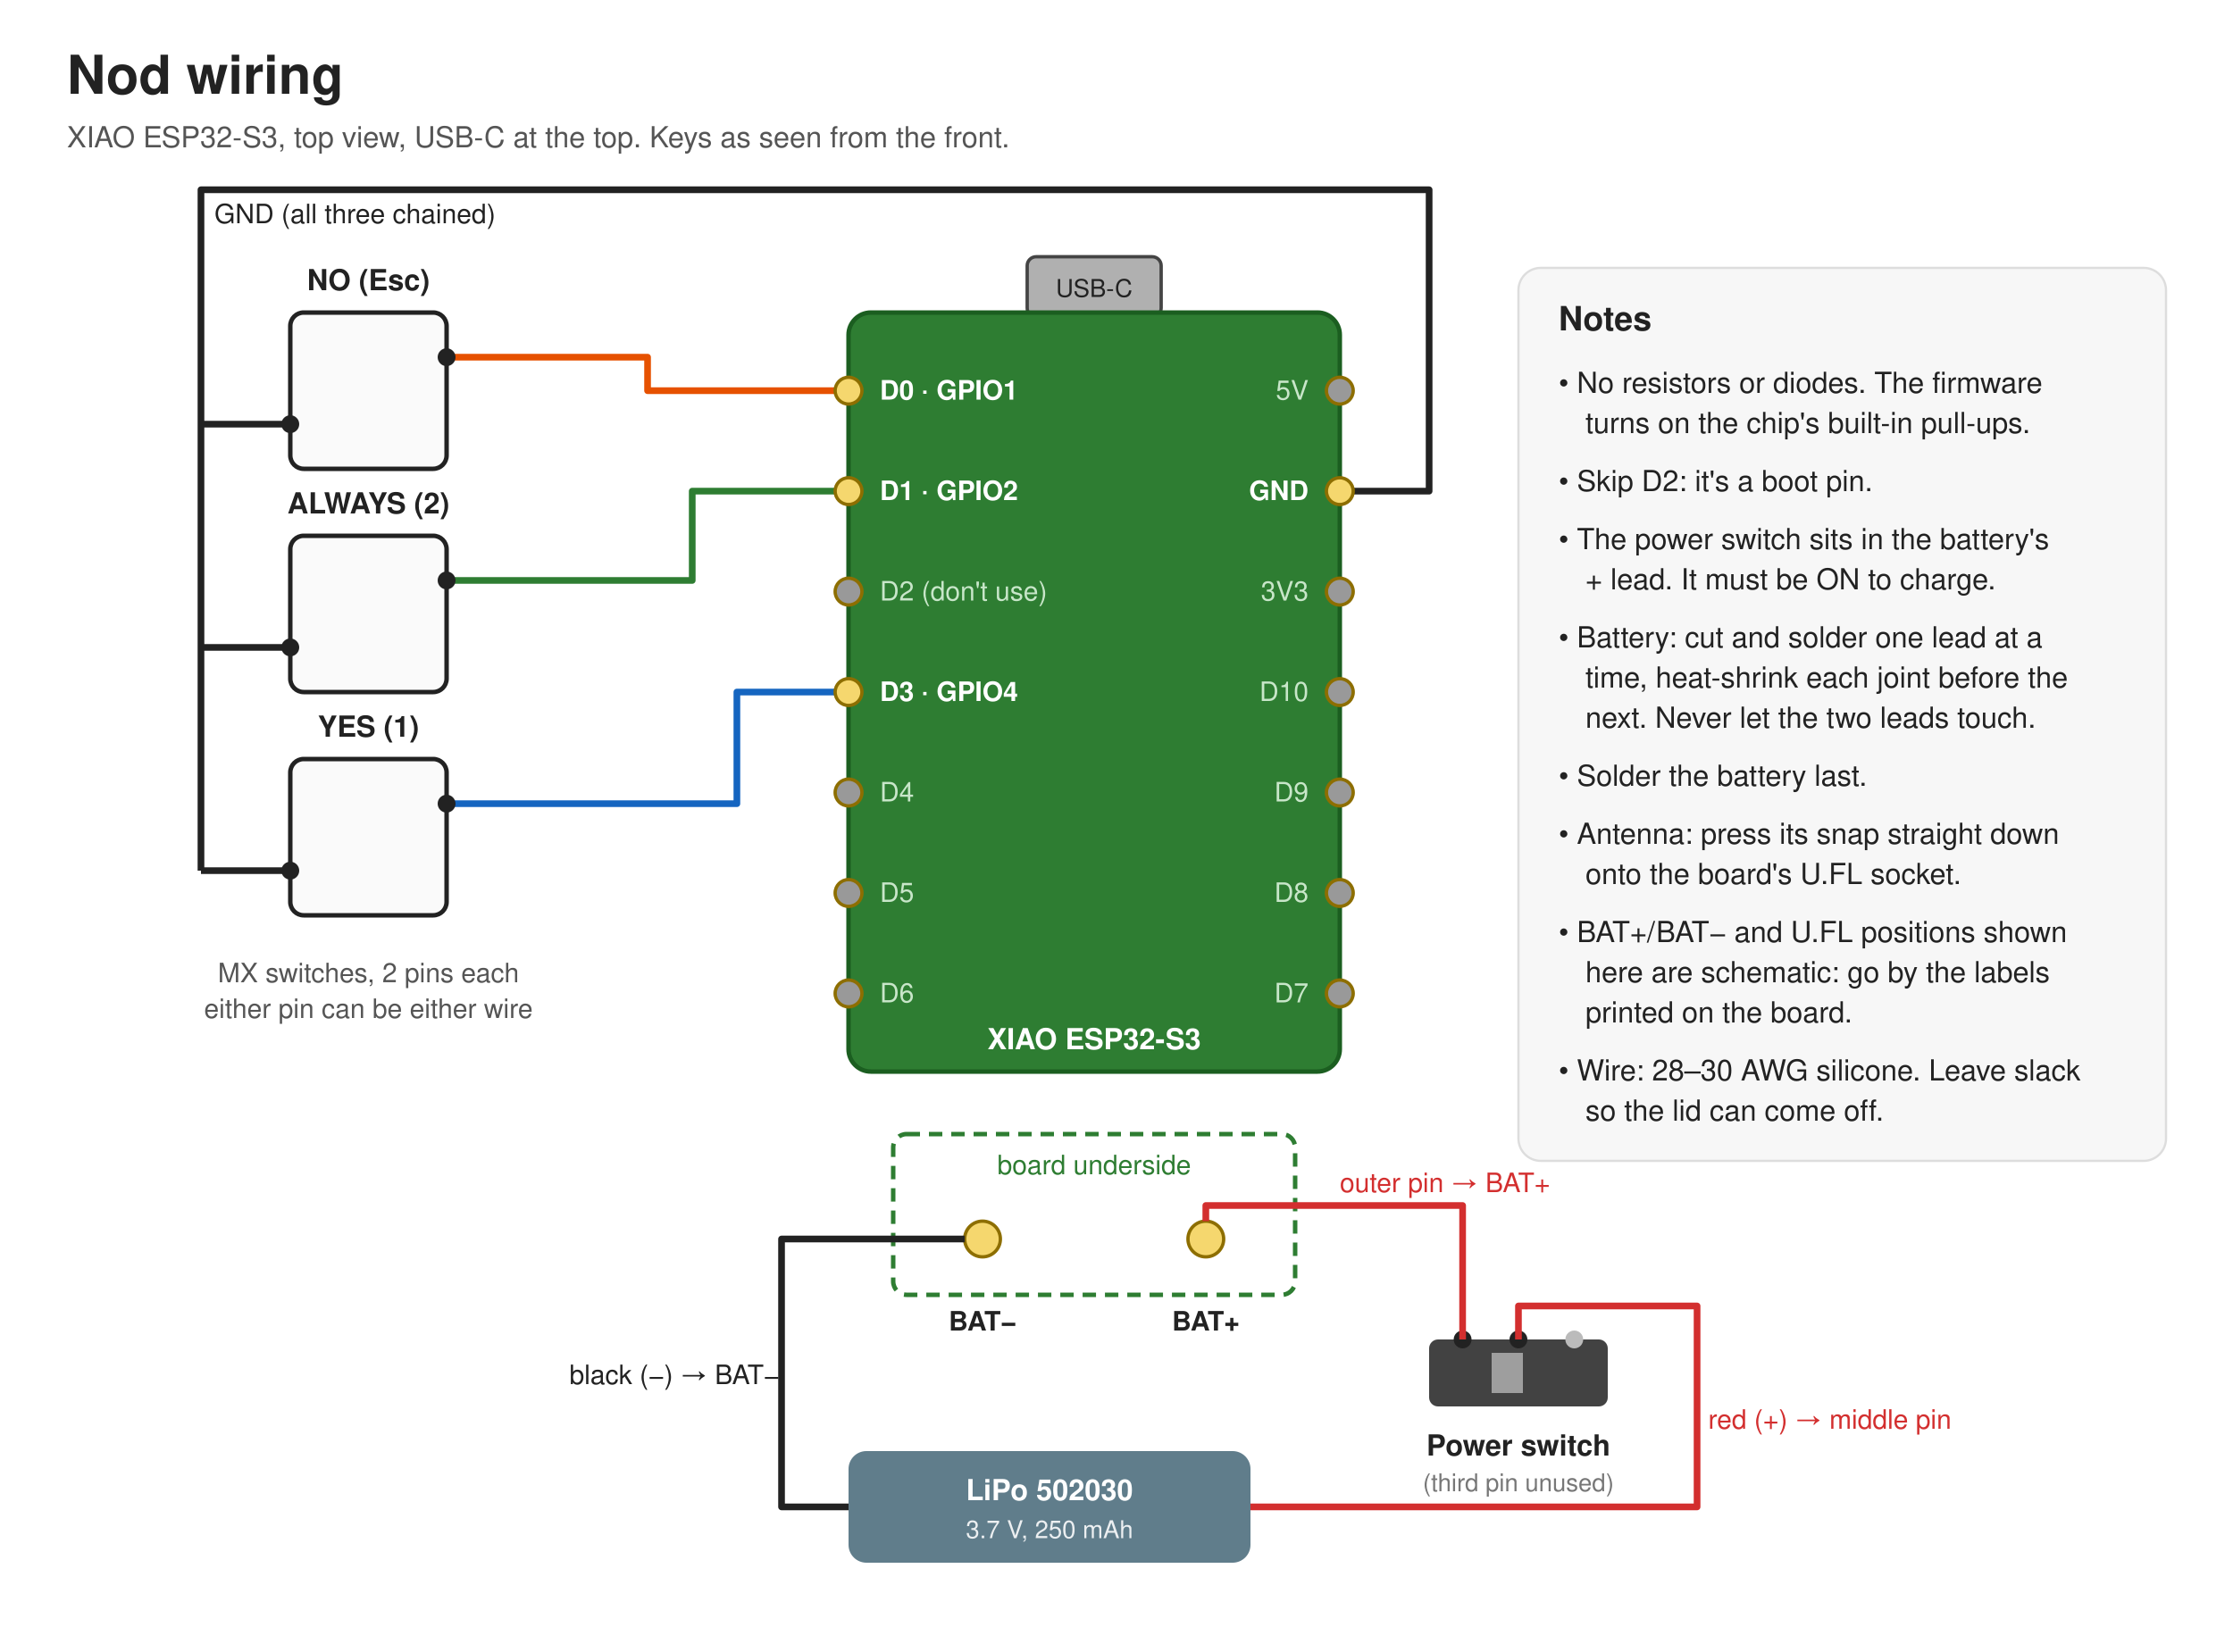
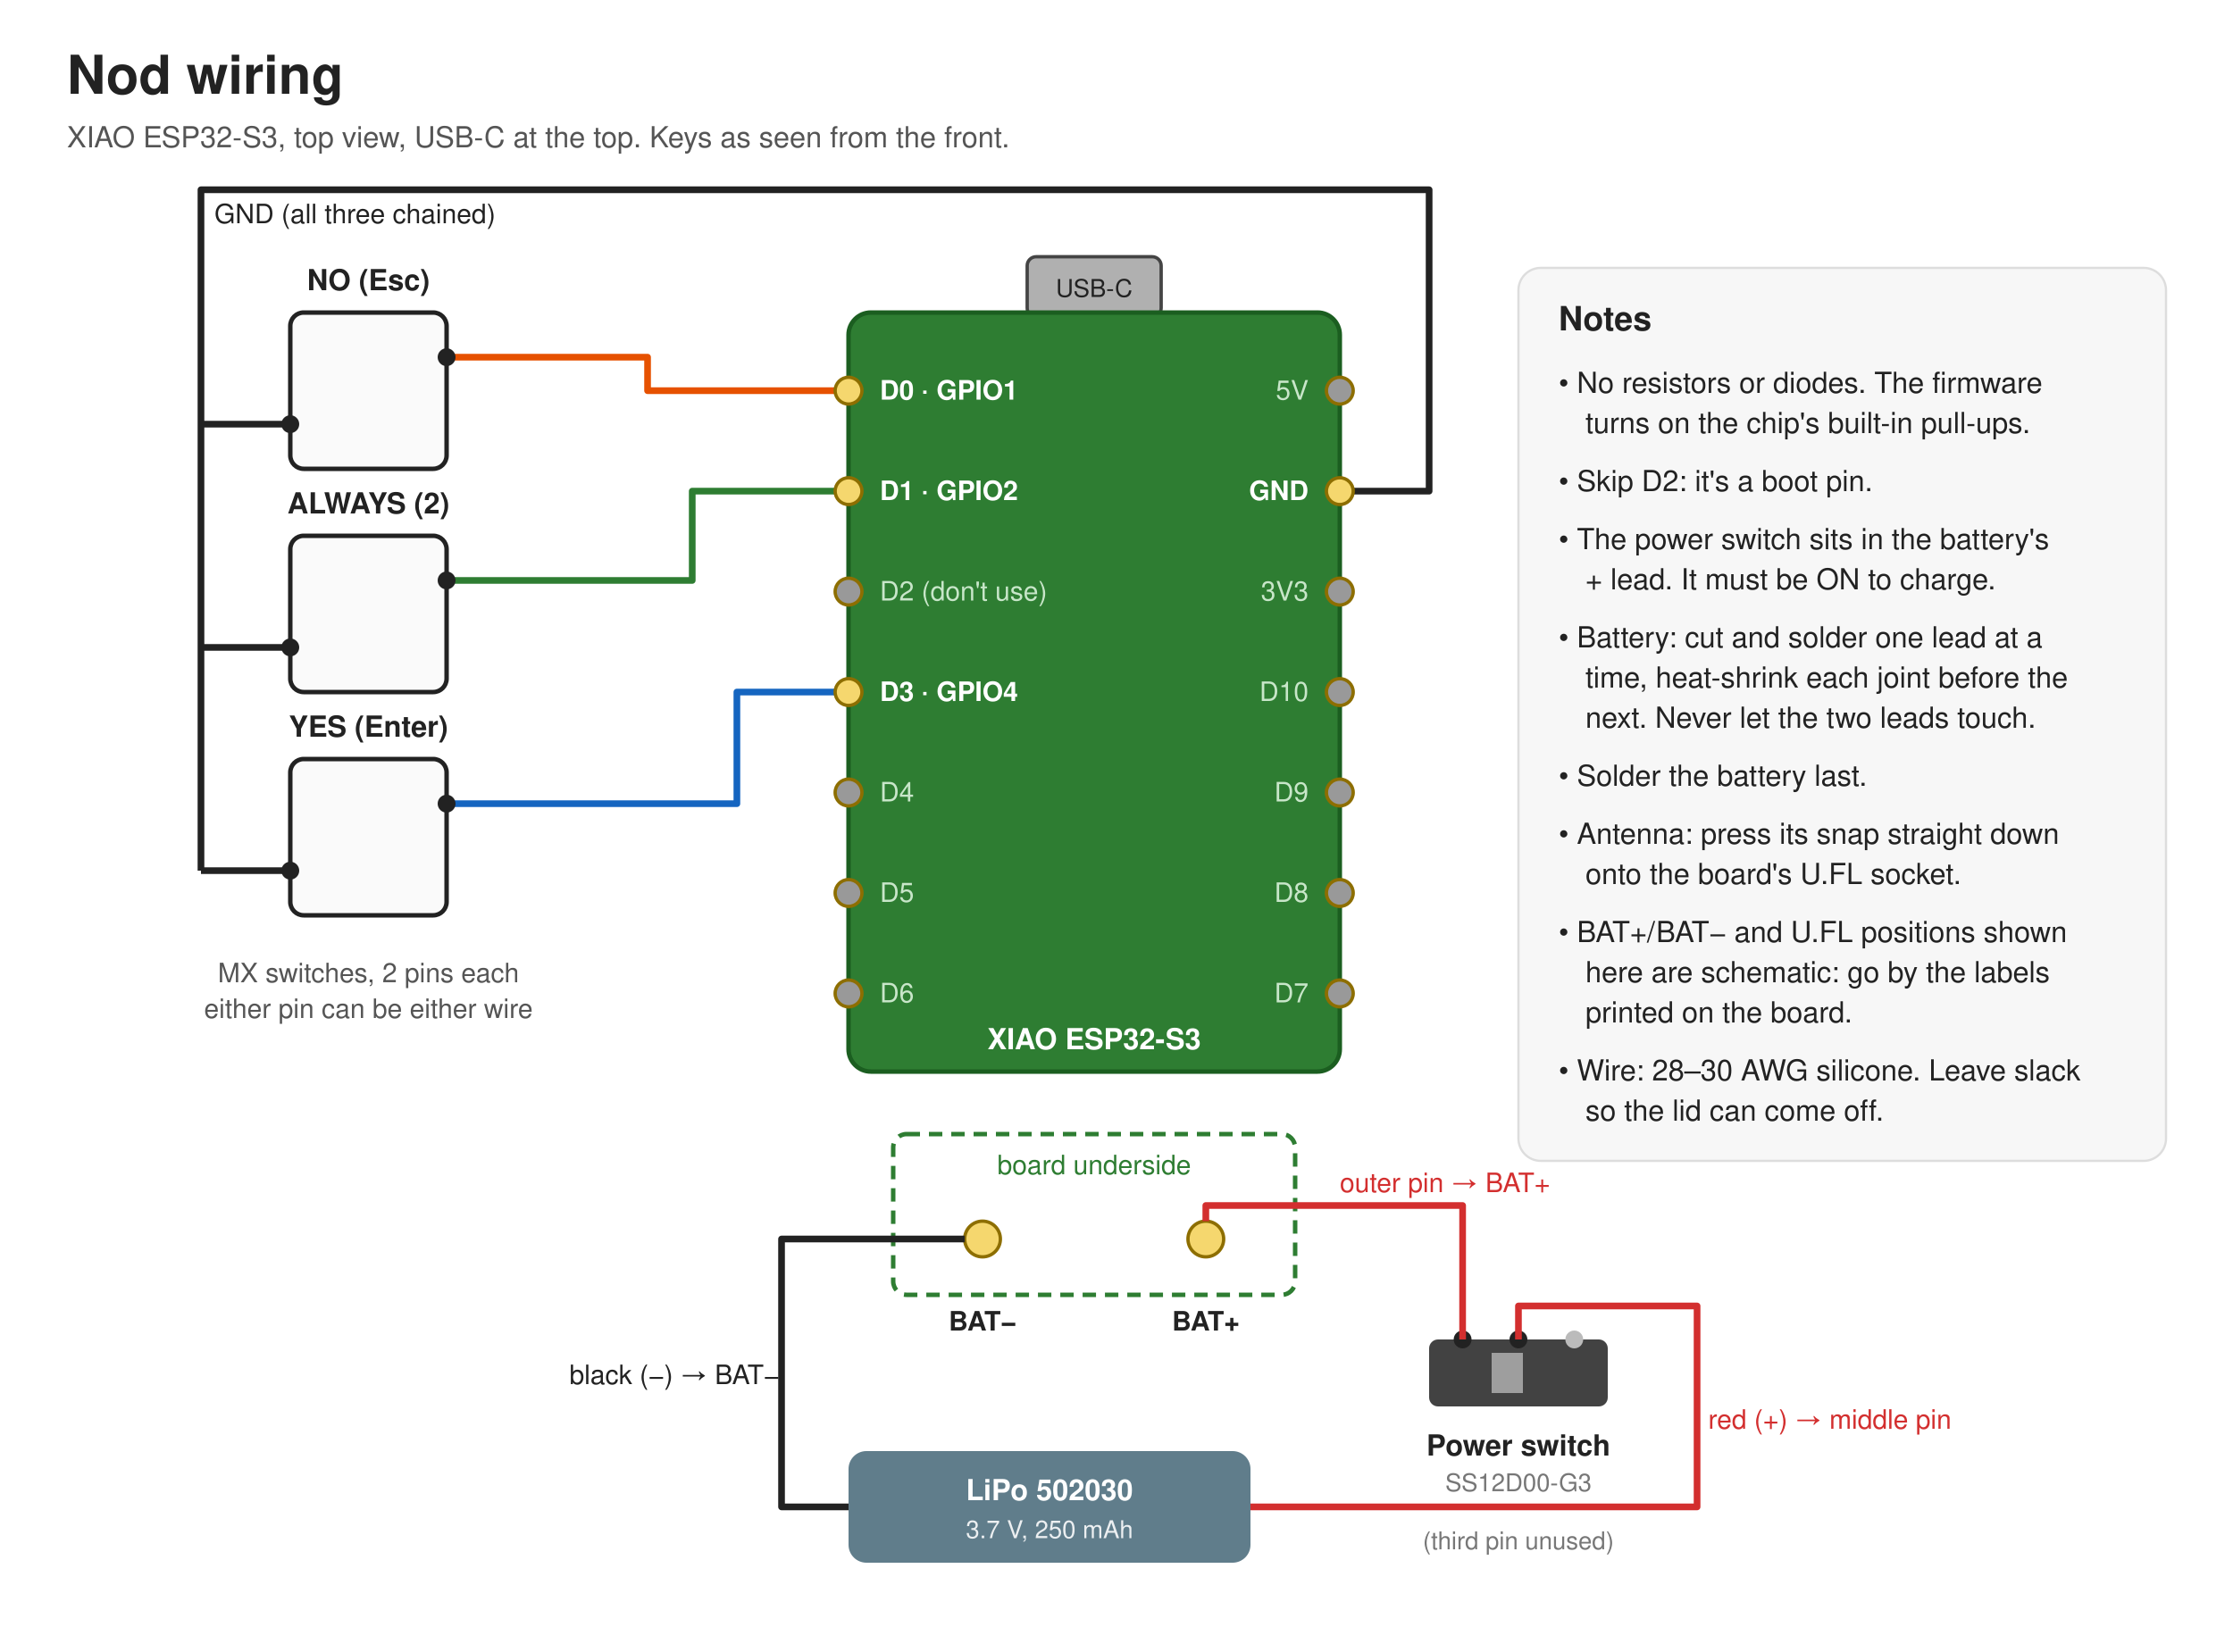
<svg xmlns="http://www.w3.org/2000/svg" viewBox="0 0 1000 740" width="1000" height="740" font-family="Segoe UI, Helvetica, Arial, sans-serif">
  <rect width="1000" height="740" fill="#ffffff" />
  <text x="30" y="42" font-size="24" font-weight="700" fill="#222">Nod wiring</text>
  <text x="30" y="66" font-size="13" fill="#555">XIAO ESP32-S3, top view, USB-C at the top. Keys as seen from the front.</text>
  <g font-size="13" fill="#222">
    <rect x="130" y="140" width="70" height="70" rx="6" fill="#fafafa" stroke="#222" stroke-width="2" />
    <text x="165" y="130" text-anchor="middle" font-weight="700">NO (Esc)</text>
    <rect x="130" y="240" width="70" height="70" rx="6" fill="#fafafa" stroke="#222" stroke-width="2" />
    <text x="165" y="230" text-anchor="middle" font-weight="700">ALWAYS (2)</text>
    <rect x="130" y="340" width="70" height="70" rx="6" fill="#fafafa" stroke="#222" stroke-width="2" />
-     <text x="165" y="330" text-anchor="middle" font-weight="700">YES (1)</text>
+     <text x="165" y="330" text-anchor="middle" font-weight="700">YES (Enter)</text>
    <text x="165" y="440" text-anchor="middle" font-size="12" fill="#555">MX switches, 2 pins each</text>
    <text x="165" y="456" text-anchor="middle" font-size="12" fill="#555">either pin can be either wire</text>
  </g>
  <g fill="none" stroke-width="3" stroke-linejoin="round">
    <path d="M200,160 H290 V175 H380" stroke="#e65100" />
    <path d="M200,260 H310 V220 H380" stroke="#2e7d32" />
    <path d="M200,360 H330 V310 H380" stroke="#1565c0" />
  </g>
  <path d="M130,190 H90 M130,290 H90 M130,390 H90 M90,390 V85 H640 V220 H600" fill="none" stroke="#222" stroke-width="3" stroke-linejoin="round" />
  <text x="96" y="100" font-size="12" fill="#222">GND (all three chained)</text>
  <g fill="#222">
    <circle cx="200" cy="160" r="4" />
    <circle cx="200" cy="260" r="4" />
    <circle cx="200" cy="360" r="4" />
    <circle cx="130" cy="190" r="4" />
    <circle cx="130" cy="290" r="4" />
    <circle cx="130" cy="390" r="4" />
  </g>
  <rect x="460" y="115" width="60" height="27" rx="4" fill="#b0b0b0" stroke="#444" stroke-width="1.5" />
  <text x="490" y="133" text-anchor="middle" font-size="11" fill="#222">USB-C</text>
  <rect x="380" y="140" width="220" height="340" rx="10" fill="#2e7d32" stroke="#1b5e20" stroke-width="2" />
  <text x="490" y="470" text-anchor="middle" font-size="13" fill="#fff" font-weight="700">XIAO ESP32-S3</text>
  <g font-size="12" fill="#fff">
    <text x="394" y="179" font-weight="700">D0 · GPIO1</text>
    <text x="394" y="224" font-weight="700">D1 · GPIO2</text>
    <text x="394" y="269" fill="#c8e6c9">D2 (don't use)</text>
    <text x="394" y="314" font-weight="700">D3 · GPIO4</text>
    <text x="394" y="359" fill="#c8e6c9">D4</text>
    <text x="394" y="404" fill="#c8e6c9">D5</text>
    <text x="394" y="449" fill="#c8e6c9">D6</text>
    <text x="586" y="179" text-anchor="end" fill="#c8e6c9">5V</text>
    <text x="586" y="224" text-anchor="end" font-weight="700">GND</text>
    <text x="586" y="269" text-anchor="end" fill="#c8e6c9">3V3</text>
    <text x="586" y="314" text-anchor="end" fill="#c8e6c9">D10</text>
    <text x="586" y="359" text-anchor="end" fill="#c8e6c9">D9</text>
    <text x="586" y="404" text-anchor="end" fill="#c8e6c9">D8</text>
    <text x="586" y="449" text-anchor="end" fill="#c8e6c9">D7</text>
  </g>
  <g fill="#f5d76e" stroke="#8d6e00" stroke-width="1.5">
    <circle cx="380" cy="175" r="6" />
    <circle cx="380" cy="220" r="6" />
    <circle cx="380" cy="265" r="6" fill="#999" />
    <circle cx="380" cy="310" r="6" />
    <circle cx="380" cy="355" r="6" fill="#999" />
    <circle cx="380" cy="400" r="6" fill="#999" />
    <circle cx="380" cy="445" r="6" fill="#999" />
    <circle cx="600" cy="175" r="6" fill="#999" />
    <circle cx="600" cy="220" r="6" />
    <circle cx="600" cy="265" r="6" fill="#999" />
    <circle cx="600" cy="310" r="6" fill="#999" />
    <circle cx="600" cy="355" r="6" fill="#999" />
    <circle cx="600" cy="400" r="6" fill="#999" />
    <circle cx="600" cy="445" r="6" fill="#999" />
  </g>
  <rect x="400" y="508" width="180" height="72" rx="6" fill="none" stroke="#2e7d32" stroke-width="2" stroke-dasharray="6 4" />
  <text x="490" y="526" text-anchor="middle" font-size="12" fill="#2e7d32">board underside</text>
  <g font-size="12" font-weight="700">
    <circle cx="440" cy="555" r="8" fill="#f5d76e" stroke="#8d6e00" stroke-width="1.5" />
    <text x="440" y="596" text-anchor="middle" fill="#222">BAT−</text>
    <circle cx="540" cy="555" r="8" fill="#f5d76e" stroke="#8d6e00" stroke-width="1.5" />
    <text x="540" y="596" text-anchor="middle" fill="#222">BAT+</text>
  </g>
  <rect x="640" y="600" width="80" height="30" rx="4" fill="#424242" />
  <rect x="668" y="606" width="14" height="18" fill="#9e9e9e" />
  <text x="680" y="652" text-anchor="middle" font-size="13" font-weight="700" fill="#222">Power switch</text>
-   <text x="680" y="668" text-anchor="middle" font-size="11" fill="#777">(third pin unused)</text>
+   <text x="680" y="668" text-anchor="middle" font-size="11" fill="#777">SS12D00-G3</text>
+   <text x="680" y="694" text-anchor="middle" font-size="11" fill="#777">(third pin unused)</text>
  <g fill="#222">
    <circle cx="655" cy="600" r="4" />
    <circle cx="680" cy="600" r="4" />
    <circle cx="705" cy="600" r="4" fill="#bbb" />
  </g>
  <rect x="380" y="650" width="180" height="50" rx="8" fill="#607d8b" />
  <text x="470" y="672" text-anchor="middle" font-size="13" font-weight="700" fill="#fff">LiPo 502030</text>
  <text x="470" y="689" text-anchor="middle" font-size="11" fill="#eceff1">3.7 V, 250 mAh</text>
  <g fill="none" stroke-width="3" stroke-linejoin="round">
    <path d="M560,675 H760 V585 H680 V600" stroke="#d32f2f" />
    <path d="M655,600 V540 H540 V547" stroke="#d32f2f" />
    <path d="M380,675 H350 V555 H432" stroke="#222" />
  </g>
  <text x="765" y="640" font-size="12" fill="#d32f2f">red (+) → middle pin</text>
  <text x="600" y="534" font-size="12" fill="#d32f2f">outer pin → BAT+</text>
  <text x="255" y="620" font-size="12" fill="#222">black (−) → BAT−</text>
  <rect x="680" y="120" width="290" height="400" rx="10" fill="#f7f7f7" stroke="#ddd" />
  <g font-size="13" fill="#222">
    <text x="698" y="148" font-weight="700" font-size="15">Notes</text>
    <text x="698" y="176">• No resistors or diodes. The firmware</text>
    <text x="710" y="194">turns on the chip's built-in pull-ups.</text>
    <text x="698" y="220">• Skip D2: it's a boot pin.</text>
    <text x="698" y="246">• The power switch sits in the battery's</text>
    <text x="710" y="264">+ lead. It must be ON to charge.</text>
    <text x="698" y="290">• Battery: cut and solder one lead at a</text>
    <text x="710" y="308">time, heat-shrink each joint before the</text>
    <text x="710" y="326">next. Never let the two leads touch.</text>
    <text x="698" y="352">• Solder the battery last.</text>
    <text x="698" y="378">• Antenna: press its snap straight down</text>
    <text x="710" y="396">onto the board's U.FL socket.</text>
    <text x="698" y="422">• BAT+/BAT− and U.FL positions shown</text>
    <text x="710" y="440">here are schematic: go by the labels</text>
    <text x="710" y="458">printed on the board.</text>
    <text x="698" y="484">• Wire: 28–30 AWG silicone. Leave slack</text>
    <text x="710" y="502">so the lid can come off.</text>
  </g>
</svg>
